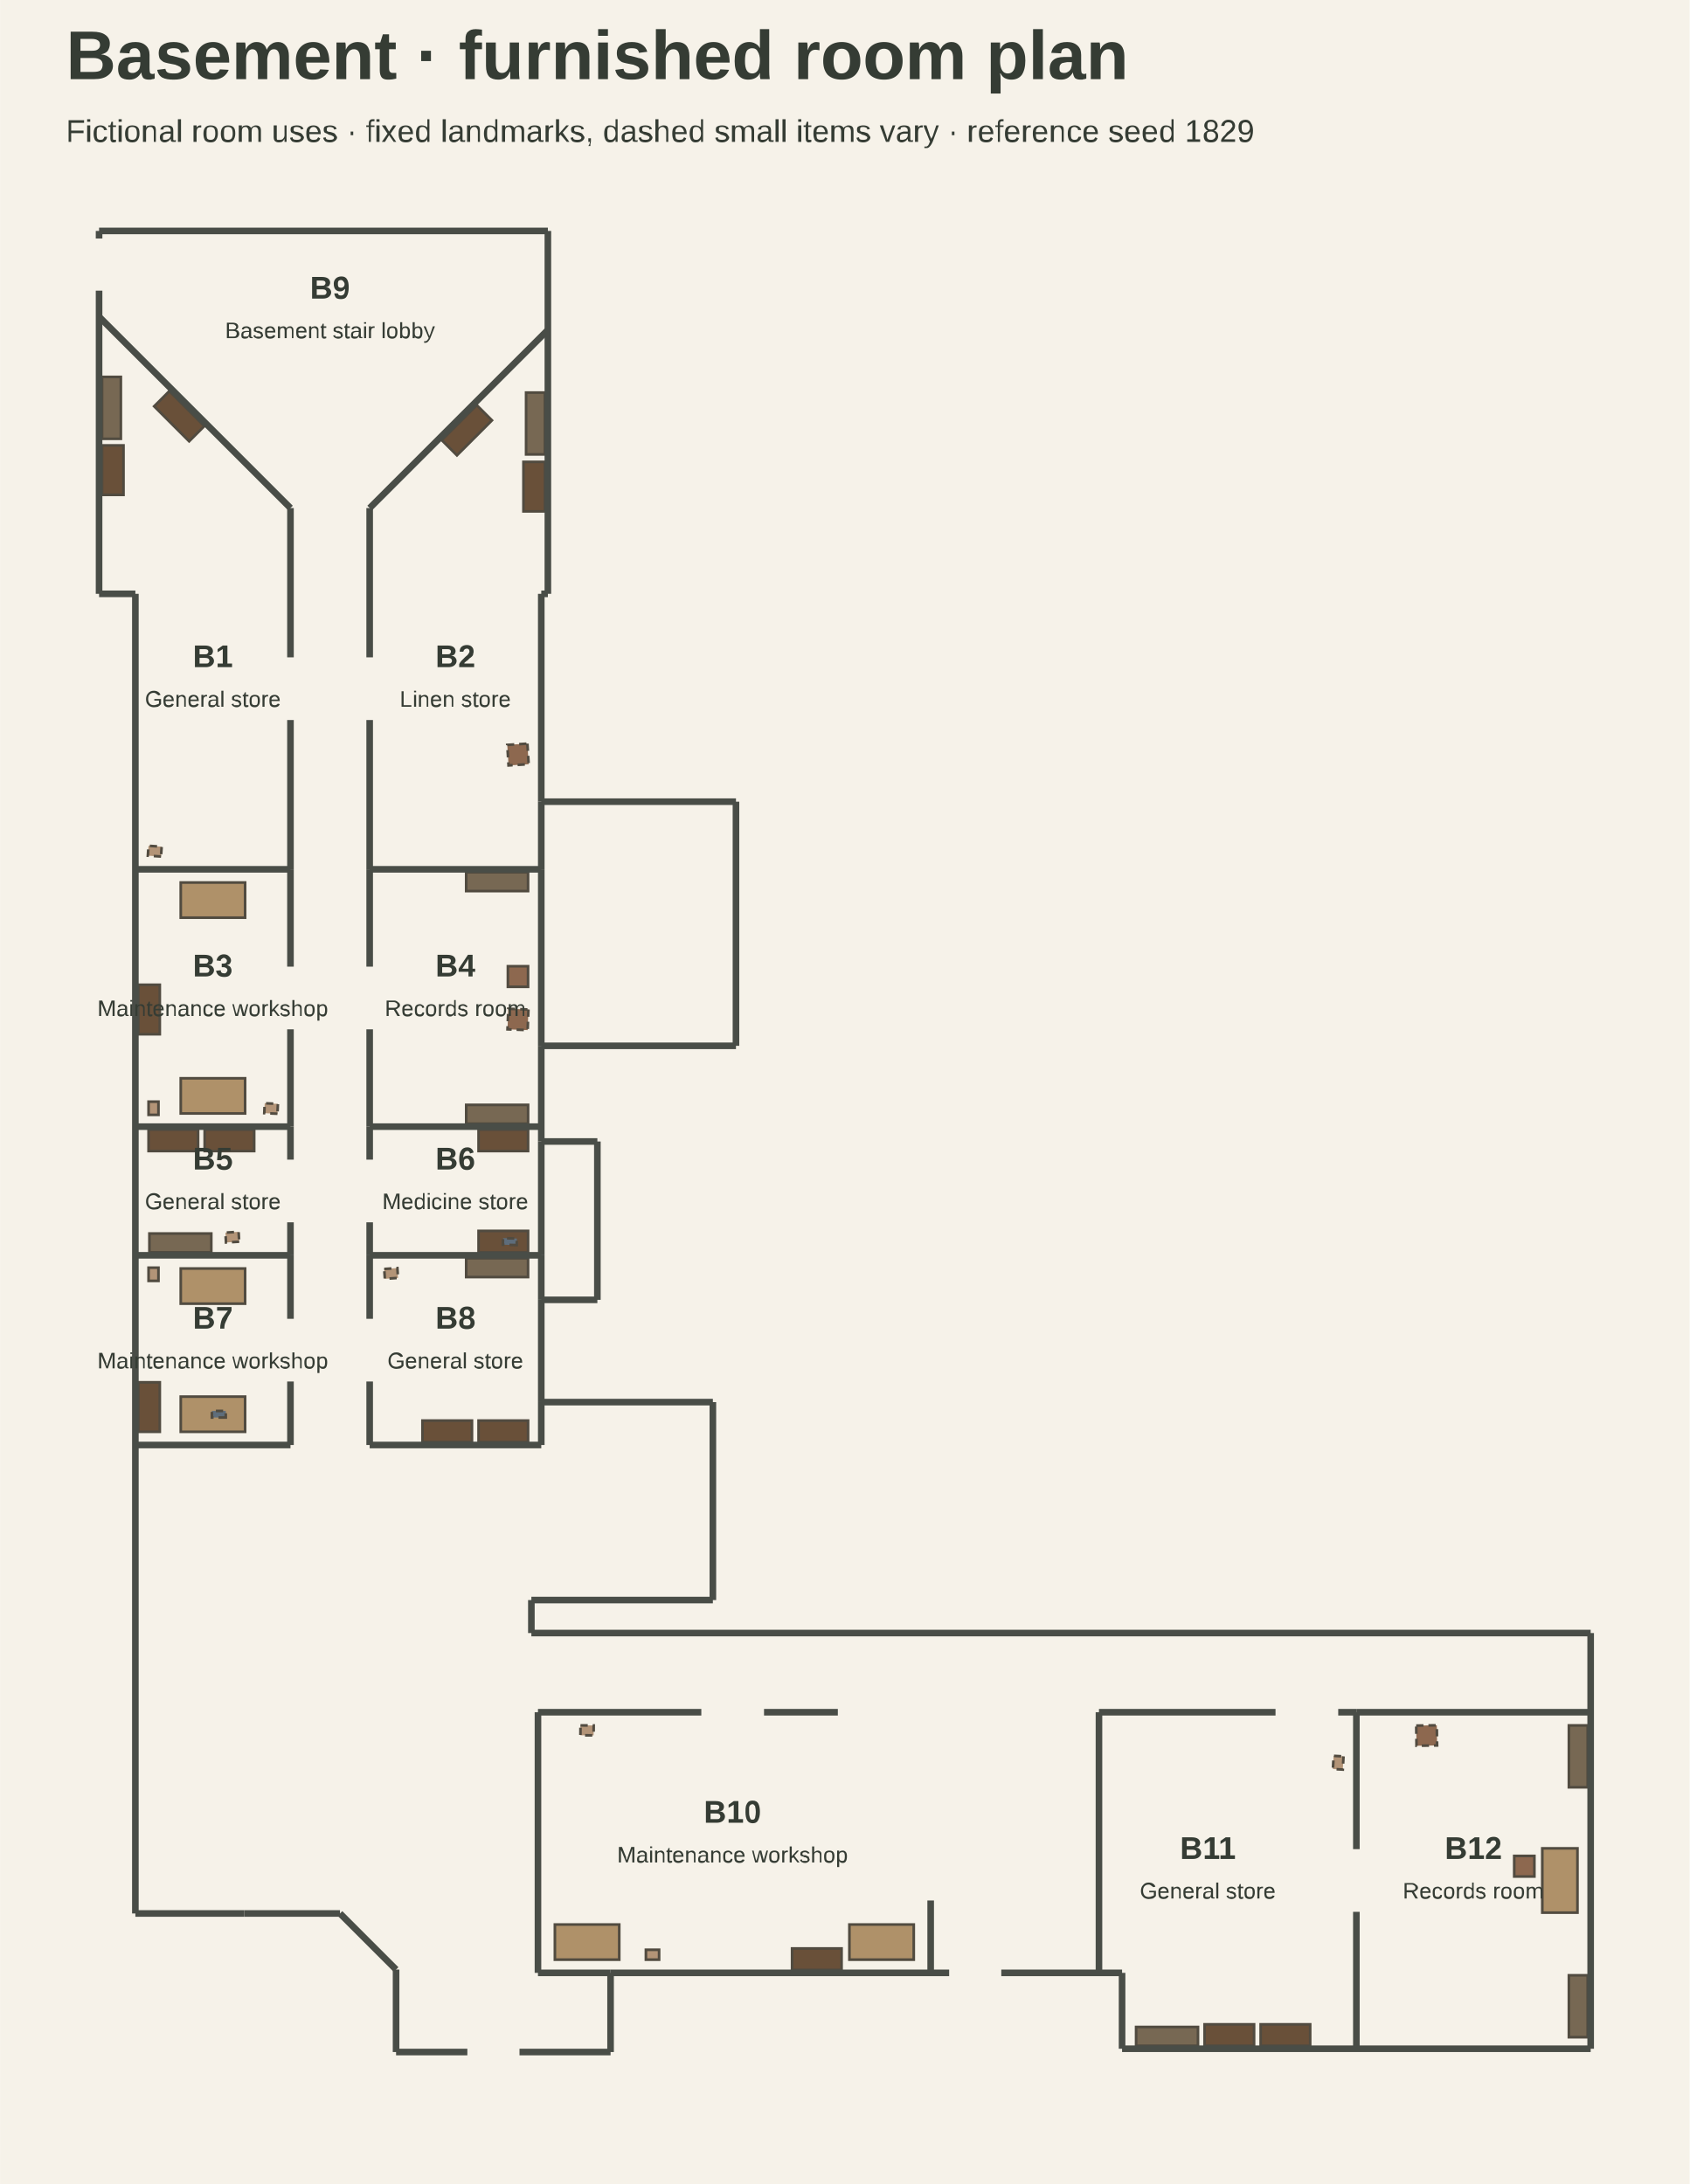
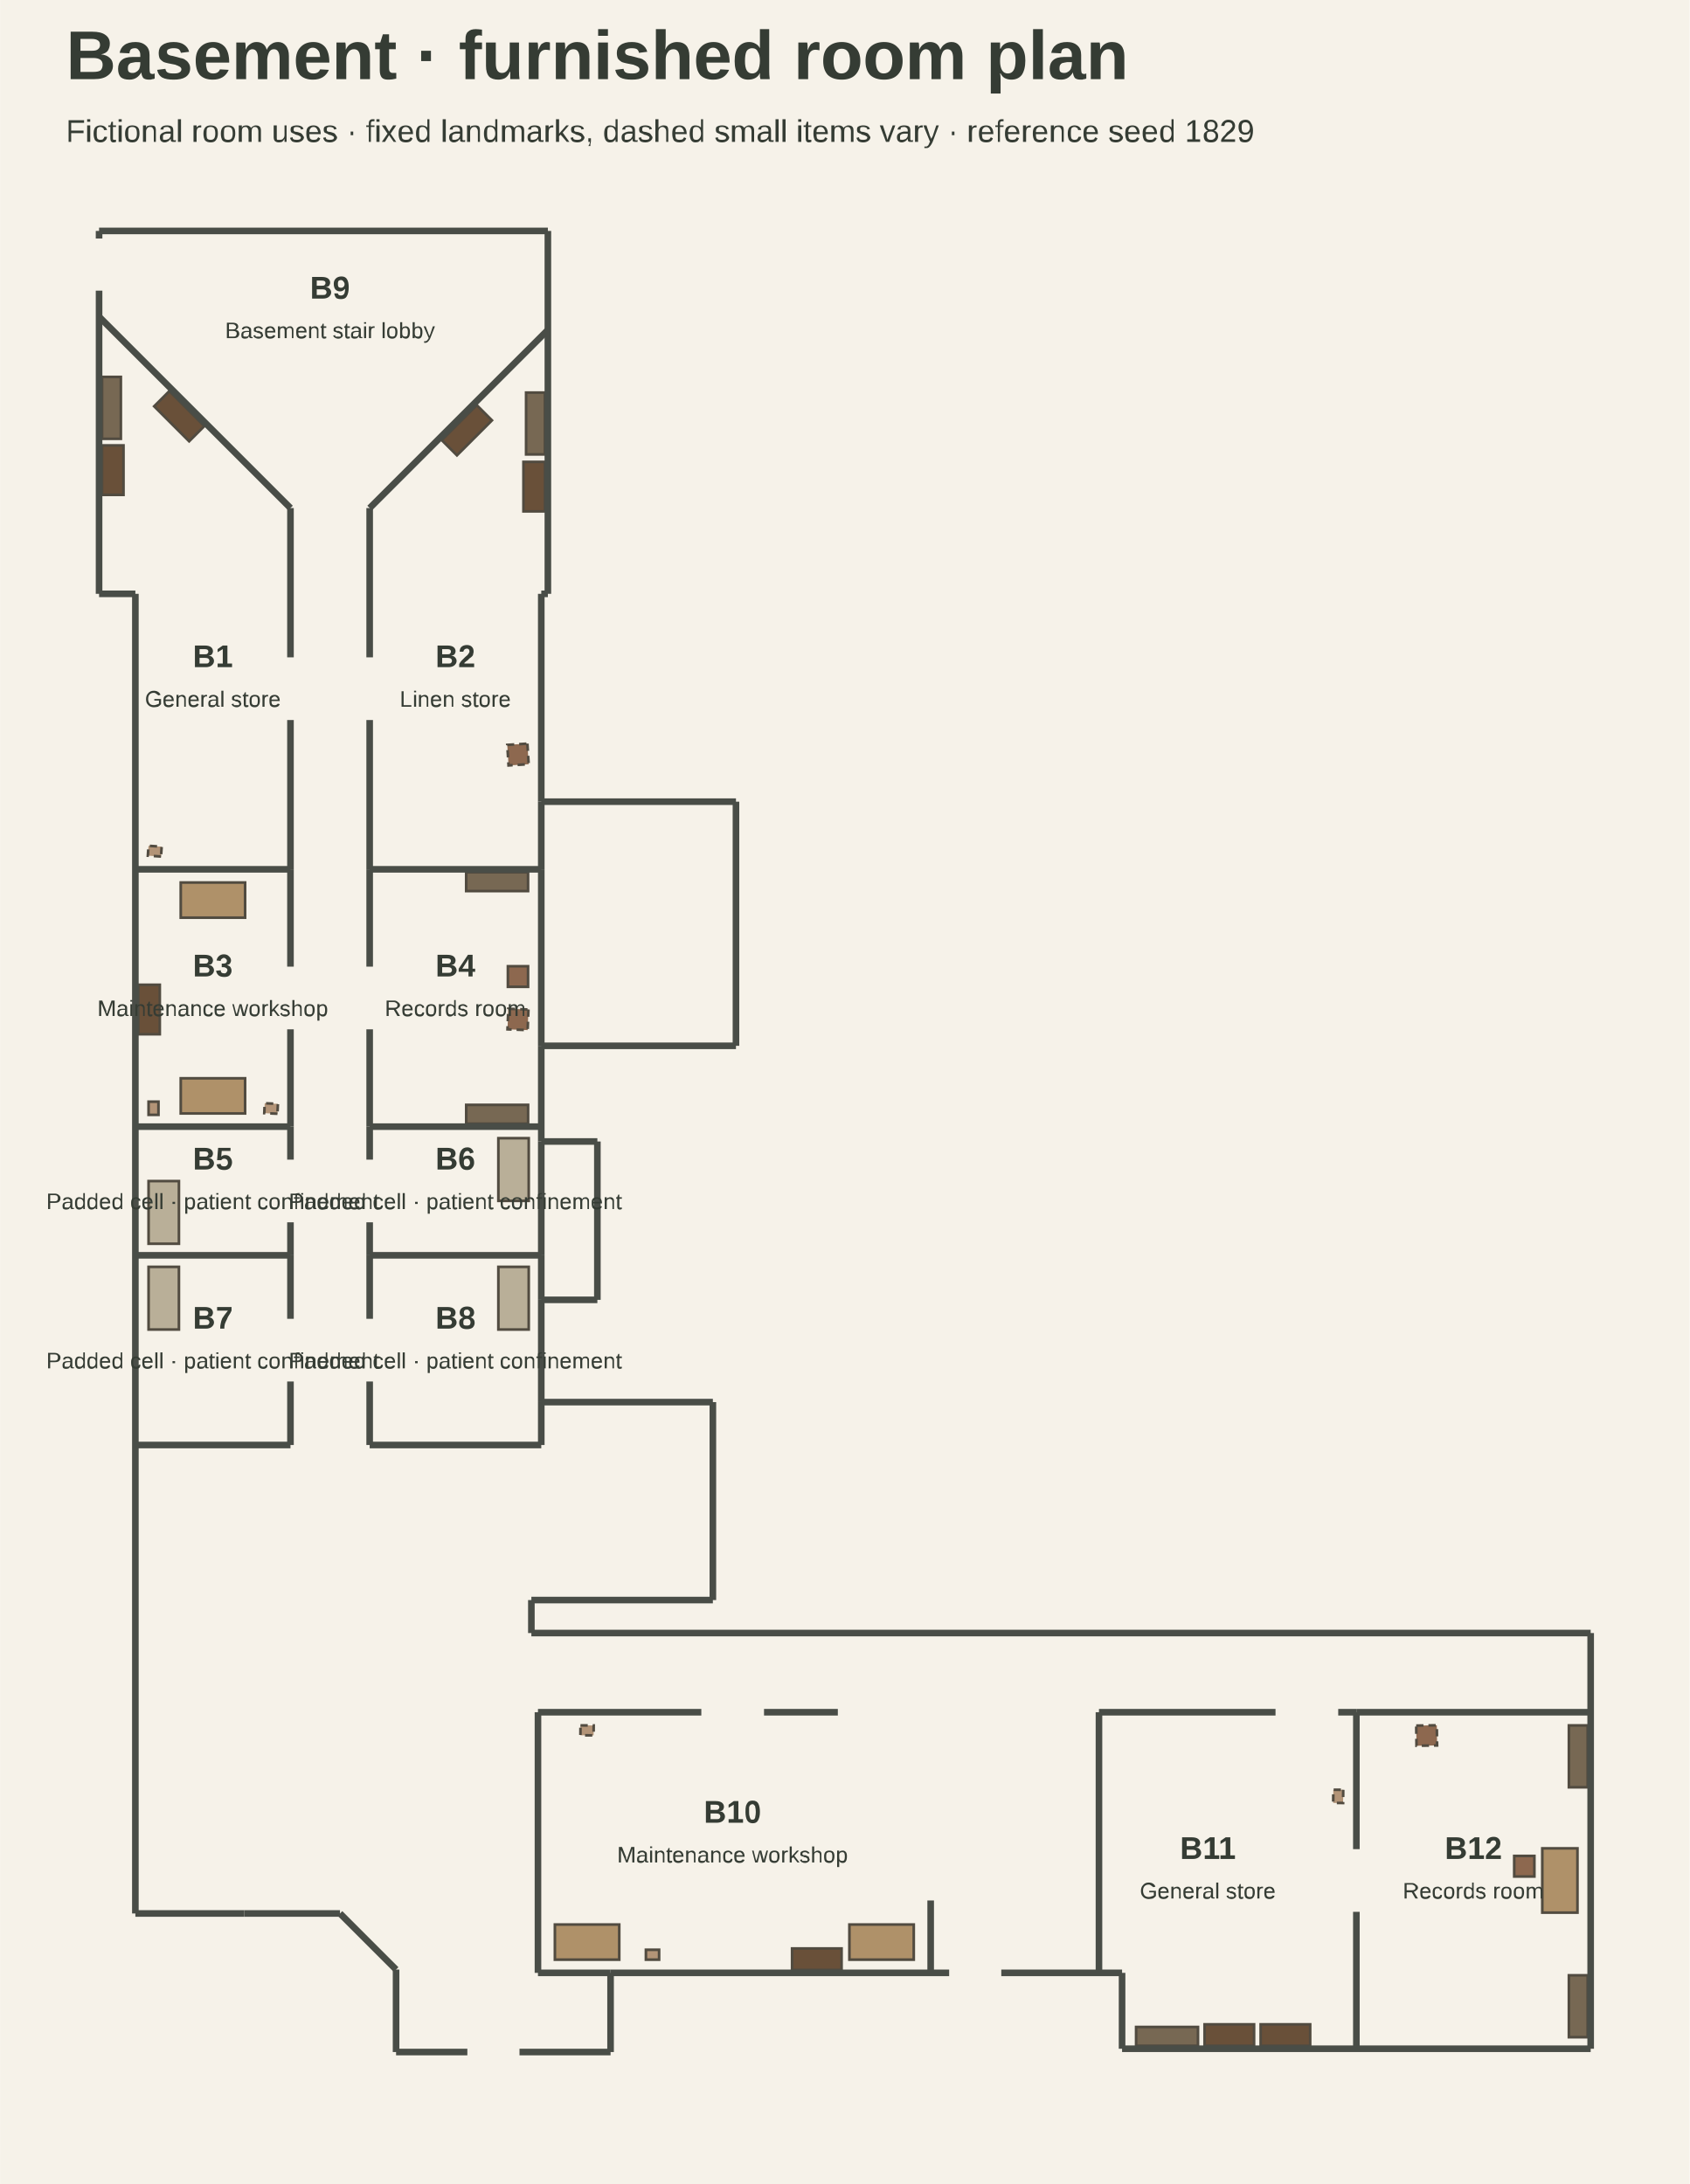
<svg xmlns="http://www.w3.org/2000/svg" width="1400" height="1810" viewBox="-41.1 -42.5 51.2 66.2">
  <rect x="-41.1" y="-42.5" width="51.2" height="66.2" fill="#f6f2e9" />
  <g font-family="Arial,sans-serif" fill="#353c34">
    <text x="-39.1" y="-40.1" font-size="2.1" font-weight="bold">Basement · furnished room plan</text>
    <text x="-39.1" y="-38.2" font-size=".95">Fictional room uses · fixed landmarks, dashed small items vary · reference seed 1829</text>
    <rect x="-0.938" y="-0.285" width="1.875" height="0.57" fill="#776853" stroke="#514b40" stroke-width=".08" transform="translate(-37.725 -30.1375) rotate(-90)" />
    <rect x="-0.75" y="-0.325" width="1.5" height="0.65" fill="#695039" stroke="#514b40" stroke-width=".08" transform="translate(-35.67109 -29.88419) rotate(45)" />
    <rect x="-0.75" y="-0.325" width="1.5" height="0.65" fill="#695039" stroke="#514b40" stroke-width=".08" transform="translate(-37.685 -28.25) rotate(-90)" />
    <rect x="-0.2" y="-0.15" width="0.4" height="0.3" fill="#b39477" stroke="#514b40" stroke-width=".08" stroke-dasharray=".22 .15" transform="translate(-36.4125 -16.7) rotate(183.7212)" />
    <rect x="-0.938" y="-0.285" width="1.875" height="0.57" fill="#776853" stroke="#514b40" stroke-width=".08" transform="translate(-24.875 -29.6625) rotate(90)" />
    <rect x="-0.75" y="-0.325" width="1.5" height="0.65" fill="#695039" stroke="#514b40" stroke-width=".08" transform="translate(-26.9549 -29.4582) rotate(-45)" />
    <rect x="-0.75" y="-0.325" width="1.5" height="0.65" fill="#695039" stroke="#514b40" stroke-width=".08" transform="translate(-24.915 -27.75) rotate(90)" />
    <rect x="-0.312" y="-0.305" width="0.624" height="0.611" fill="#8d684f" stroke="#514b40" stroke-width=".08" stroke-dasharray=".22 .15" transform="translate(-25.4055 -19.62917) rotate(86.47164)" />
    <rect x="-0.975" y="-0.533" width="1.95" height="1.066" fill="#af9169" stroke="#514b40" stroke-width=".08" transform="translate(-34.65 -9.283) rotate(180)" />
    <rect x="-0.975" y="-0.533" width="1.95" height="1.066" fill="#af9169" stroke="#514b40" stroke-width=".08" transform="translate(-34.65 -15.217) rotate(0)" />
    <rect x="-0.75" y="-0.325" width="1.5" height="0.65" fill="#695039" stroke="#514b40" stroke-width=".08" transform="translate(-36.585 -11.9) rotate(-90)" />
    <rect x="-0.2" y="-0.15" width="0.4" height="0.3" fill="#b39477" stroke="#514b40" stroke-width=".08" transform="translate(-36.45 -8.907143) rotate(-90)" />
    <rect x="-0.2" y="-0.15" width="0.4" height="0.3" fill="#b39477" stroke="#514b40" stroke-width=".08" stroke-dasharray=".22 .15" transform="translate(-32.8875 -8.9) rotate(182.5083)" />
    <rect x="-0.938" y="-0.285" width="1.875" height="0.57" fill="#776853" stroke="#514b40" stroke-width=".08" transform="translate(-26.0375 -8.725) rotate(180)" />
    <rect x="-0.938" y="-0.285" width="1.875" height="0.57" fill="#776853" stroke="#514b40" stroke-width=".08" transform="translate(-26.0375 -15.775) rotate(0)" />
    <rect x="-0.312" y="-0.305" width="0.624" height="0.611" fill="#8d684f" stroke="#514b40" stroke-width=".08" transform="translate(-25.4055 -12.9) rotate(90)" />
    <rect x="-0.312" y="-0.305" width="0.624" height="0.611" fill="#8d684f" stroke="#514b40" stroke-width=".08" stroke-dasharray=".22 .15" transform="translate(-25.4055 -11.6) rotate(92.14296)" />
-     <rect x="-0.938" y="-0.285" width="1.875" height="0.57" fill="#776853" stroke="#514b40" stroke-width=".08" transform="translate(-35.6375 -4.825) rotate(180)" />
-     <rect x="-0.75" y="-0.325" width="1.5" height="0.65" fill="#695039" stroke="#514b40" stroke-width=".08" transform="translate(-35.85 -7.935) rotate(0)" />
-     <rect x="-0.75" y="-0.325" width="1.5" height="0.65" fill="#695039" stroke="#514b40" stroke-width=".08" transform="translate(-34.15 -7.935) rotate(0)" />
-     <rect x="-0.2" y="-0.15" width="0.4" height="0.3" fill="#b39477" stroke="#514b40" stroke-width=".08" stroke-dasharray=".22 .15" transform="translate(-34.0625 -5) rotate(176.6888)" />
-     <rect x="-0.75" y="-0.325" width="1.5" height="0.65" fill="#695039" stroke="#514b40" stroke-width=".08" transform="translate(-25.85 -4.865) rotate(180)" />
-     <rect x="-0.75" y="-0.325" width="1.5" height="0.65" fill="#695039" stroke="#514b40" stroke-width=".08" transform="translate(-25.85 -7.935) rotate(0)" />
-     <rect x="-0.21" y="-0.1" width="0.42" height="0.2" fill="#5e6d7b" stroke="#514b40" stroke-width=".08" stroke-dasharray=".22 .15" transform="translate(-25.65161 -4.865) rotate(181.8088)" />
-     <rect x="-0.975" y="-0.533" width="1.95" height="1.066" fill="#af9169" stroke="#514b40" stroke-width=".08" transform="translate(-34.65 -3.517) rotate(0)" />
-     <rect x="-0.975" y="-0.533" width="1.95" height="1.066" fill="#af9169" stroke="#514b40" stroke-width=".08" transform="translate(-34.65 0.367) rotate(180)" />
-     <rect x="-0.75" y="-0.325" width="1.5" height="0.65" fill="#695039" stroke="#514b40" stroke-width=".08" transform="translate(-36.585 0.15) rotate(-90)" />
-     <rect x="-0.2" y="-0.15" width="0.4" height="0.3" fill="#b39477" stroke="#514b40" stroke-width=".08" transform="translate(-36.45 -3.875) rotate(-90)" />
-     <rect x="-0.21" y="-0.1" width="0.42" height="0.2" fill="#5e6d7b" stroke="#514b40" stroke-width=".08" stroke-dasharray=".22 .15" transform="translate(-34.47066 0.367) rotate(179.9586)" />
-     <rect x="-0.938" y="-0.285" width="1.875" height="0.57" fill="#776853" stroke="#514b40" stroke-width=".08" transform="translate(-26.0375 -4.075) rotate(0)" />
-     <rect x="-0.75" y="-0.325" width="1.5" height="0.65" fill="#695039" stroke="#514b40" stroke-width=".08" transform="translate(-25.85 0.885) rotate(180)" />
-     <rect x="-0.75" y="-0.325" width="1.5" height="0.65" fill="#695039" stroke="#514b40" stroke-width=".08" transform="translate(-27.55 0.885) rotate(180)" />
-     <rect x="-0.2" y="-0.15" width="0.4" height="0.3" fill="#b39477" stroke="#514b40" stroke-width=".08" stroke-dasharray=".22 .15" transform="translate(-29.25 -3.9) rotate(-3.814692)" />
+     <rect x="-0.46" y="-0.95" width="0.92" height="1.9" fill="#b9af98" stroke="#514b40" stroke-width=".08" transform="translate(-36.14 -5.75) rotate(180)" />
+     <rect x="-0.46" y="-0.95" width="0.92" height="1.9" fill="#b9af98" stroke="#514b40" stroke-width=".08" transform="translate(-25.54 -7.05) rotate(0)" />
+     <rect x="-0.46" y="-0.95" width="0.92" height="1.9" fill="#b9af98" stroke="#514b40" stroke-width=".08" transform="translate(-36.14 -3.15) rotate(0)" />
+     <rect x="-0.46" y="-0.95" width="0.92" height="1.9" fill="#b9af98" stroke="#514b40" stroke-width=".08" transform="translate(-25.54 -3.15) rotate(0)" />
    <rect x="-0.975" y="-0.533" width="1.95" height="1.066" fill="#af9169" stroke="#514b40" stroke-width=".08" transform="translate(-14.3875 16.367) rotate(180)" />
    <rect x="-0.975" y="-0.533" width="1.95" height="1.066" fill="#af9169" stroke="#514b40" stroke-width=".08" transform="translate(-23.3125 16.367) rotate(180)" />
    <rect x="-0.75" y="-0.325" width="1.5" height="0.65" fill="#695039" stroke="#514b40" stroke-width=".08" transform="translate(-16.35 16.885) rotate(180)" />
    <rect x="-0.2" y="-0.15" width="0.4" height="0.3" fill="#b39477" stroke="#514b40" stroke-width=".08" transform="translate(-21.32917 16.75) rotate(180)" />
    <rect x="-0.2" y="-0.15" width="0.4" height="0.3" fill="#b39477" stroke="#514b40" stroke-width=".08" stroke-dasharray=".22 .15" transform="translate(-23.3125 9.95) rotate(0.280664)" />
    <rect x="-0.938" y="-0.285" width="1.875" height="0.57" fill="#776853" stroke="#514b40" stroke-width=".08" transform="translate(-5.7375 19.225) rotate(180)" />
    <rect x="-0.75" y="-0.325" width="1.5" height="0.65" fill="#695039" stroke="#514b40" stroke-width=".08" transform="translate(-3.85 19.185) rotate(180)" />
    <rect x="-0.75" y="-0.325" width="1.5" height="0.65" fill="#695039" stroke="#514b40" stroke-width=".08" transform="translate(-2.15 19.185) rotate(180)" />
-     <rect x="-0.2" y="-0.15" width="0.4" height="0.3" fill="#b39477" stroke="#514b40" stroke-width=".08" stroke-dasharray=".22 .15" transform="translate(-0.55 10.93) rotate(93.1301)" />
+     <rect x="-0.2" y="-0.15" width="0.4" height="0.3" fill="#b39477" stroke="#514b40" stroke-width=".08" stroke-dasharray=".22 .15" transform="translate(-0.55 11.95) rotate(90.45125)" />
    <rect x="-0.938" y="-0.285" width="1.875" height="0.57" fill="#776853" stroke="#514b40" stroke-width=".08" transform="translate(6.725 18.3125) rotate(90)" />
    <rect x="-0.938" y="-0.285" width="1.875" height="0.57" fill="#776853" stroke="#514b40" stroke-width=".08" transform="translate(6.725 10.7375) rotate(90)" />
    <rect x="-0.975" y="-0.533" width="1.95" height="1.066" fill="#af9169" stroke="#514b40" stroke-width=".08" transform="translate(6.167 14.5) rotate(90)" />
    <rect x="-0.312" y="-0.305" width="0.624" height="0.611" fill="#8d684f" stroke="#514b40" stroke-width=".08" transform="translate(5.0885 14.068) rotate(-90)" />
    <rect x="-0.312" y="-0.305" width="0.624" height="0.611" fill="#8d684f" stroke="#514b40" stroke-width=".08" stroke-dasharray=".22 .15" transform="translate(2.13 10.1055) rotate(-0.8413328)" />
    <path d="M -38.1 -35.5 L -24.5 -35.5" fill="none" stroke="#494d47" stroke-width=".20" />
    <path d="M -24.5 -35.5 L -24.5 -24.5" fill="none" stroke="#494d47" stroke-width=".20" />
    <path d="M -24.5 -24.5 L -24.7 -24.5" fill="none" stroke="#494d47" stroke-width=".20" />
    <path d="M -24.7 -24.5 L -24.7 -18.2" fill="none" stroke="#494d47" stroke-width=".20" />
    <path d="M -24.7 -18.2 L -18.8 -18.2" fill="none" stroke="#494d47" stroke-width=".20" />
    <path d="M -18.8 -18.2 L -18.8 -10.8" fill="none" stroke="#494d47" stroke-width=".20" />
    <path d="M -18.8 -10.8 L -24.7 -10.8" fill="none" stroke="#494d47" stroke-width=".20" />
    <path d="M -24.7 -10.8 L -24.7 -7.9" fill="none" stroke="#494d47" stroke-width=".20" />
    <path d="M -24.7 -7.9 L -23 -7.9" fill="none" stroke="#494d47" stroke-width=".20" />
    <path d="M -23 -7.9 L -23 -3.1" fill="none" stroke="#494d47" stroke-width=".20" />
    <path d="M -23 -3.1 L -24.7 -3.1" fill="none" stroke="#494d47" stroke-width=".20" />
    <path d="M -24.7 -3.1 L -24.7 0" fill="none" stroke="#494d47" stroke-width=".20" />
    <path d="M -24.7 0 L -19.5 0" fill="none" stroke="#494d47" stroke-width=".20" />
    <path d="M -19.5 0 L -19.5 6" fill="none" stroke="#494d47" stroke-width=".20" />
    <path d="M -19.5 6 L -25 6" fill="none" stroke="#494d47" stroke-width=".20" />
    <path d="M -25 6 L -25 7" fill="none" stroke="#494d47" stroke-width=".20" />
    <path d="M -25 7 L 7.1 7" fill="none" stroke="#494d47" stroke-width=".20" />
    <path d="M 7.1 7 L 7.1 19.6" fill="none" stroke="#494d47" stroke-width=".20" />
    <path d="M 7.1 19.6 L -7.1 19.6" fill="none" stroke="#494d47" stroke-width=".20" />
    <path d="M -7.1 19.6 L -7.1 17.3" fill="none" stroke="#494d47" stroke-width=".20" />
    <path d="M -7.1 17.3 L -10.76 17.3" fill="none" stroke="#494d47" stroke-width=".20" />
    <path d="M -12.34 17.3 L -22.6 17.3" fill="none" stroke="#494d47" stroke-width=".20" />
    <path d="M -22.6 17.3 L -22.6 19.7" fill="none" stroke="#494d47" stroke-width=".20" />
    <path d="M -22.6 19.7 L -25.36 19.7" fill="none" stroke="#494d47" stroke-width=".20" />
    <path d="M -26.94 19.7 L -29.1 19.7" fill="none" stroke="#494d47" stroke-width=".20" />
    <path d="M -29.1 19.7 L -29.1 17.2" fill="none" stroke="#494d47" stroke-width=".20" />
    <path d="M -29.1 17.2 L -30.8 15.5" fill="none" stroke="#494d47" stroke-width=".20" />
    <path d="M -30.8 15.5 L -33.7 15.5" fill="none" stroke="#494d47" stroke-width=".20" />
    <path d="M -33.7 15.5 L -37 15.5" fill="none" stroke="#494d47" stroke-width=".20" />
    <path d="M -37 15.5 L -37 -24.5" fill="none" stroke="#494d47" stroke-width=".20" />
    <path d="M -37 -24.5 L -38.1 -24.5" fill="none" stroke="#494d47" stroke-width=".20" />
    <path d="M -38.1 -24.5 L -38.1 -33.69" fill="none" stroke="#494d47" stroke-width=".20" />
    <path d="M -38.1 -35.27 L -38.1 -35.5" fill="none" stroke="#494d47" stroke-width=".20" />
    <path d="M -38.1 -32.9 L -32.3 -27.1" fill="none" stroke="#494d47" stroke-width=".20" />
    <path d="M -32.3 -27.1 L -32.3 -22.575" fill="none" stroke="#494d47" stroke-width=".20" />
    <path d="M -32.3 -20.675 L -32.3 -16.15" fill="none" stroke="#494d47" stroke-width=".20" />
    <path d="M -32.3 -16.15 L -37 -16.15" fill="none" stroke="#494d47" stroke-width=".20" />
    <path d="M -29.9 -27.1 L -24.5 -32.5" fill="none" stroke="#494d47" stroke-width=".20" />
    <path d="M -24.7 -18.2 L -24.7 -16.15" fill="none" stroke="#494d47" stroke-width=".20" />
    <path d="M -24.7 -16.15 L -29.9 -16.15" fill="none" stroke="#494d47" stroke-width=".20" />
    <path d="M -29.9 -16.15 L -29.9 -20.675" fill="none" stroke="#494d47" stroke-width=".20" />
    <path d="M -29.9 -22.575 L -29.9 -27.1" fill="none" stroke="#494d47" stroke-width=".20" />
    <path d="M -32.3 -16.15 L -32.3 -13.2" fill="none" stroke="#494d47" stroke-width=".20" />
    <path d="M -32.3 -11.3 L -32.3 -8.35" fill="none" stroke="#494d47" stroke-width=".20" />
    <path d="M -32.3 -8.35 L -37 -8.35" fill="none" stroke="#494d47" stroke-width=".20" />
    <path d="M -24.7 -16.15 L -24.7 -10.8" fill="none" stroke="#494d47" stroke-width=".20" />
    <path d="M -24.7 -8.35 L -29.9 -8.35" fill="none" stroke="#494d47" stroke-width=".20" />
    <path d="M -29.9 -8.35 L -29.9 -11.3" fill="none" stroke="#494d47" stroke-width=".20" />
    <path d="M -29.9 -13.2 L -29.9 -16.15" fill="none" stroke="#494d47" stroke-width=".20" />
    <path d="M -32.3 -8.35 L -32.3 -7.35" fill="none" stroke="#494d47" stroke-width=".20" />
    <path d="M -32.3 -5.45 L -32.3 -4.45" fill="none" stroke="#494d47" stroke-width=".20" />
    <path d="M -32.3 -4.45 L -37 -4.45" fill="none" stroke="#494d47" stroke-width=".20" />
    <path d="M -24.7 -7.9 L -24.7 -4.45" fill="none" stroke="#494d47" stroke-width=".20" />
    <path d="M -24.7 -4.45 L -29.9 -4.45" fill="none" stroke="#494d47" stroke-width=".20" />
    <path d="M -29.9 -4.45 L -29.9 -5.45" fill="none" stroke="#494d47" stroke-width=".20" />
    <path d="M -29.9 -7.35 L -29.9 -8.35" fill="none" stroke="#494d47" stroke-width=".20" />
    <path d="M -32.3 -4.45 L -32.3 -2.525" fill="none" stroke="#494d47" stroke-width=".20" />
    <path d="M -32.3 -0.625 L -32.3 1.3" fill="none" stroke="#494d47" stroke-width=".20" />
    <path d="M -32.3 1.3 L -37 1.3" fill="none" stroke="#494d47" stroke-width=".20" />
    <path d="M -24.7 -4.45 L -24.7 -3.1" fill="none" stroke="#494d47" stroke-width=".20" />
    <path d="M -24.7 0 L -24.7 1.3" fill="none" stroke="#494d47" stroke-width=".20" />
    <path d="M -24.7 1.3 L -29.9 1.3" fill="none" stroke="#494d47" stroke-width=".20" />
    <path d="M -29.9 1.3 L -29.9 -0.625" fill="none" stroke="#494d47" stroke-width=".20" />
    <path d="M -29.9 -2.525 L -29.9 -4.45" fill="none" stroke="#494d47" stroke-width=".20" />
    <path d="M -24.8 9.4 L -19.85 9.4" fill="none" stroke="#494d47" stroke-width=".20" />
    <path d="M -17.95 9.4 L -15.713 9.4" fill="none" stroke="#494d47" stroke-width=".20" />
    <path d="M -12.9 15.106 L -12.9 17.3" fill="none" stroke="#494d47" stroke-width=".20" />
    <path d="M -22.6 17.3 L -24.8 17.3" fill="none" stroke="#494d47" stroke-width=".20" />
    <path d="M -24.8 17.3 L -24.8 9.4" fill="none" stroke="#494d47" stroke-width=".20" />
    <path d="M -7.8 9.4 L -2.45 9.4" fill="none" stroke="#494d47" stroke-width=".20" />
    <path d="M -0.55 9.4 L 8.881784197001252e-16 9.4" fill="none" stroke="#494d47" stroke-width=".20" />
    <path d="M 0 9.4 L 0 13.55" fill="none" stroke="#494d47" stroke-width=".20" />
    <path d="M 0 15.45 L 0 19.6" fill="none" stroke="#494d47" stroke-width=".20" />
    <path d="M -7.8 17.3 L -7.8 9.4" fill="none" stroke="#494d47" stroke-width=".20" />
    <path d="M 0 9.4 L 7.1 9.4" fill="none" stroke="#494d47" stroke-width=".20" />
    <g>
      <text x="-34.65" y="-22.275" text-anchor="middle" font-size=".95" font-weight="bold">B1</text>
      <text x="-34.65" y="-21.075" text-anchor="middle" font-size=".68">General store</text>
    </g>
    <g>
      <text x="-27.3" y="-22.275" text-anchor="middle" font-size=".95" font-weight="bold">B2</text>
      <text x="-27.3" y="-21.075" text-anchor="middle" font-size=".68">Linen store</text>
    </g>
    <g>
      <text x="-34.65" y="-12.9" text-anchor="middle" font-size=".95" font-weight="bold">B3</text>
      <text x="-34.65" y="-11.7" text-anchor="middle" font-size=".68">Maintenance workshop</text>
    </g>
    <g>
      <text x="-27.3" y="-12.9" text-anchor="middle" font-size=".95" font-weight="bold">B4</text>
      <text x="-27.3" y="-11.7" text-anchor="middle" font-size=".68">Records room</text>
    </g>
    <g>
      <text x="-34.65" y="-7.05" text-anchor="middle" font-size=".95" font-weight="bold">B5</text>
-       <text x="-34.65" y="-5.85" text-anchor="middle" font-size=".68">General store</text>
+       <text x="-34.65" y="-5.85" text-anchor="middle" font-size=".68">Padded cell · patient confinement</text>
    </g>
    <g>
      <text x="-27.3" y="-7.05" text-anchor="middle" font-size=".95" font-weight="bold">B6</text>
-       <text x="-27.3" y="-5.85" text-anchor="middle" font-size=".68">Medicine store</text>
+       <text x="-27.3" y="-5.85" text-anchor="middle" font-size=".68">Padded cell · patient confinement</text>
    </g>
    <g>
      <text x="-34.65" y="-2.225" text-anchor="middle" font-size=".95" font-weight="bold">B7</text>
-       <text x="-34.65" y="-1.025" text-anchor="middle" font-size=".68">Maintenance workshop</text>
+       <text x="-34.65" y="-1.025" text-anchor="middle" font-size=".68">Padded cell · patient confinement</text>
    </g>
    <g>
      <text x="-27.3" y="-2.225" text-anchor="middle" font-size=".95" font-weight="bold">B8</text>
-       <text x="-27.3" y="-1.025" text-anchor="middle" font-size=".68">General store</text>
+       <text x="-27.3" y="-1.025" text-anchor="middle" font-size=".68">Padded cell · patient confinement</text>
    </g>
    <g>
      <text x="-31.1" y="-33.45" text-anchor="middle" font-size=".95" font-weight="bold">B9</text>
      <text x="-31.1" y="-32.25" text-anchor="middle" font-size=".68">Basement stair lobby</text>
    </g>
    <g>
      <text x="-18.9" y="12.75" text-anchor="middle" font-size=".95" font-weight="bold">B10</text>
      <text x="-18.9" y="13.95" text-anchor="middle" font-size=".68">Maintenance workshop</text>
    </g>
    <g>
      <text x="-4.5" y="13.85" text-anchor="middle" font-size=".95" font-weight="bold">B11</text>
      <text x="-4.5" y="15.05" text-anchor="middle" font-size=".68">General store</text>
    </g>
    <g>
      <text x="3.55" y="13.85" text-anchor="middle" font-size=".95" font-weight="bold">B12</text>
      <text x="3.55" y="15.05" text-anchor="middle" font-size=".68">Records room</text>
    </g>
  </g>
</svg>
